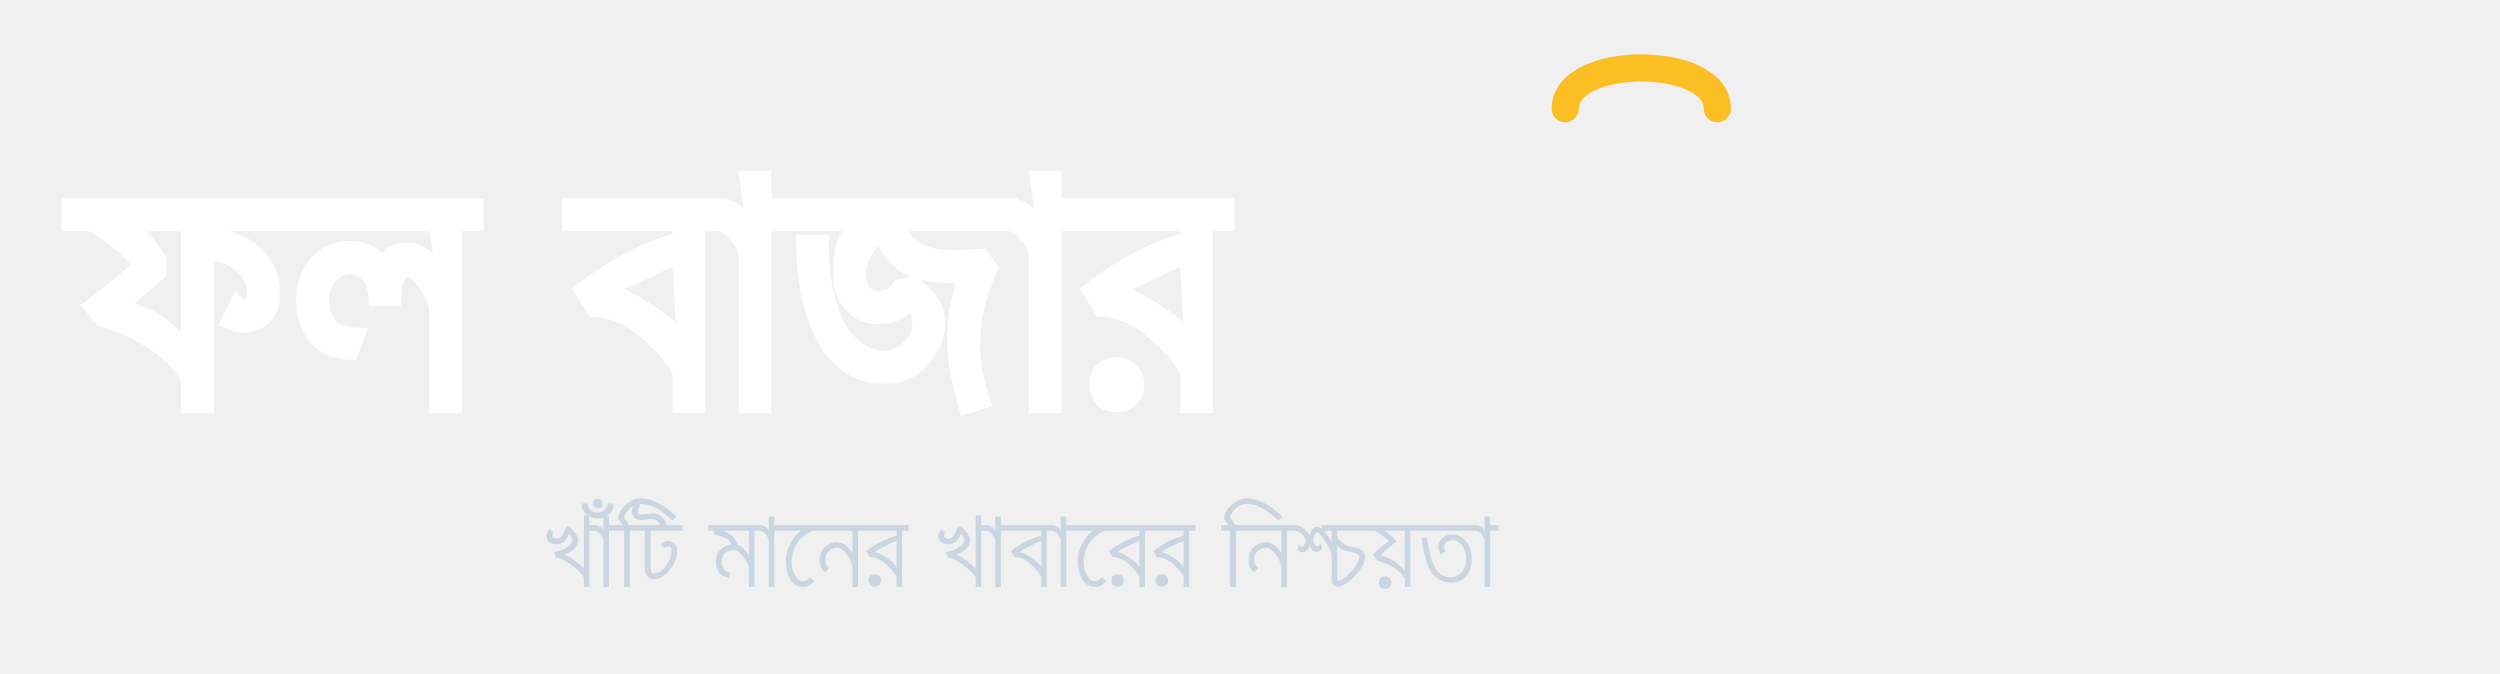
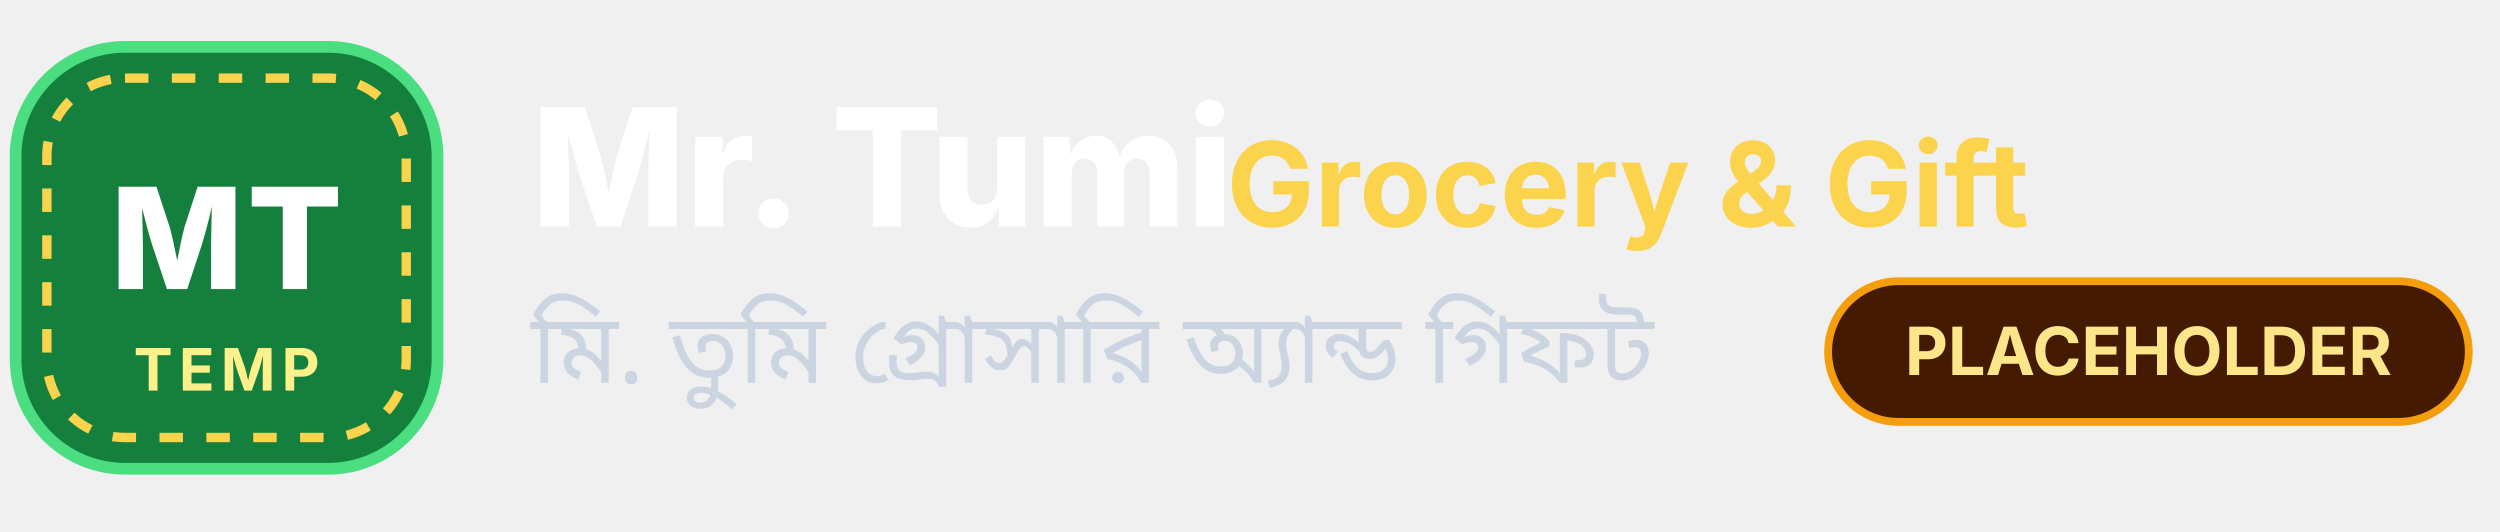
- <svg xmlns="http://www.w3.org/2000/svg" viewBox="0 0 230 62" fill="none">
-   <g transform="translate(6, 4)">
-     <text x="0" y="34" font-family="'Hind Siliguri', sans-serif" font-size="33" font-weight="800" fill="#ffffff" letter-spacing="0.5">ফল বাজার</text>
-     <path d="M138 6 C138 1, 152 1, 152 6" stroke="#fbbf24" stroke-width="2.5" stroke-linecap="round" fill="none" />
-     <text x="44" y="50" font-family="'Hind Siliguri', sans-serif" font-size="10.2" font-weight="600" fill="#cbd5e1">খাঁটি মানের খাবারের নিশ্চয়তা</text>
-   </g>
+ <svg xmlns="http://www.w3.org/2000/svg" viewBox="0 0 320 68" fill="none" role="img" aria-label="Mr. Tumi Grocery &amp; Gift (Temporary Logo Placeholder)">
+   <rect x="2" y="6" width="54" height="54" rx="14" fill="#15803d" stroke="#4ade80" stroke-width="1.5" />
+   <rect x="6" y="10" width="46" height="46" rx="10" fill="none" stroke="#fcd34d" stroke-width="1.2" stroke-dasharray="3 3" />
+   <text x="29" y="37" text-anchor="middle" font-family="'Inter', system-ui, sans-serif" font-weight="800" font-size="18" fill="#ffffff" letter-spacing="0.5">MT</text>
+   <text x="29" y="50" text-anchor="middle" font-family="'Inter', system-ui, sans-serif" font-weight="700" font-size="7.5" fill="#fef08a" letter-spacing="0.8">TEMP</text>
+   <text x="68" y="29" font-family="'Hind Siliguri', 'Inter', system-ui, sans-serif" font-weight="800" font-size="21" fill="#ffffff">Mr. Tumi</text>
+   <text x="157" y="29" font-family="'Inter', system-ui, sans-serif" font-weight="700" font-size="15" fill="#fcd34d">Grocery &amp; Gift</text>
+   <text x="68" y="49" font-family="'Hind Siliguri', 'Noto Sans Bengali', sans-serif" font-weight="500" font-size="12.5" fill="#cbd5e1">মি. তুমি গ্রোসারি অ্যান্ড গিফট</text>
+   <rect x="234" y="36" width="82" height="18" rx="9" fill="#451a03" stroke="#f59e0b" stroke-width="1" />
+   <text x="275" y="48" text-anchor="middle" font-family="'Inter', system-ui, sans-serif" font-weight="700" font-size="8.5" fill="#fde68a">PLACEHOLDER</text>
</svg>
